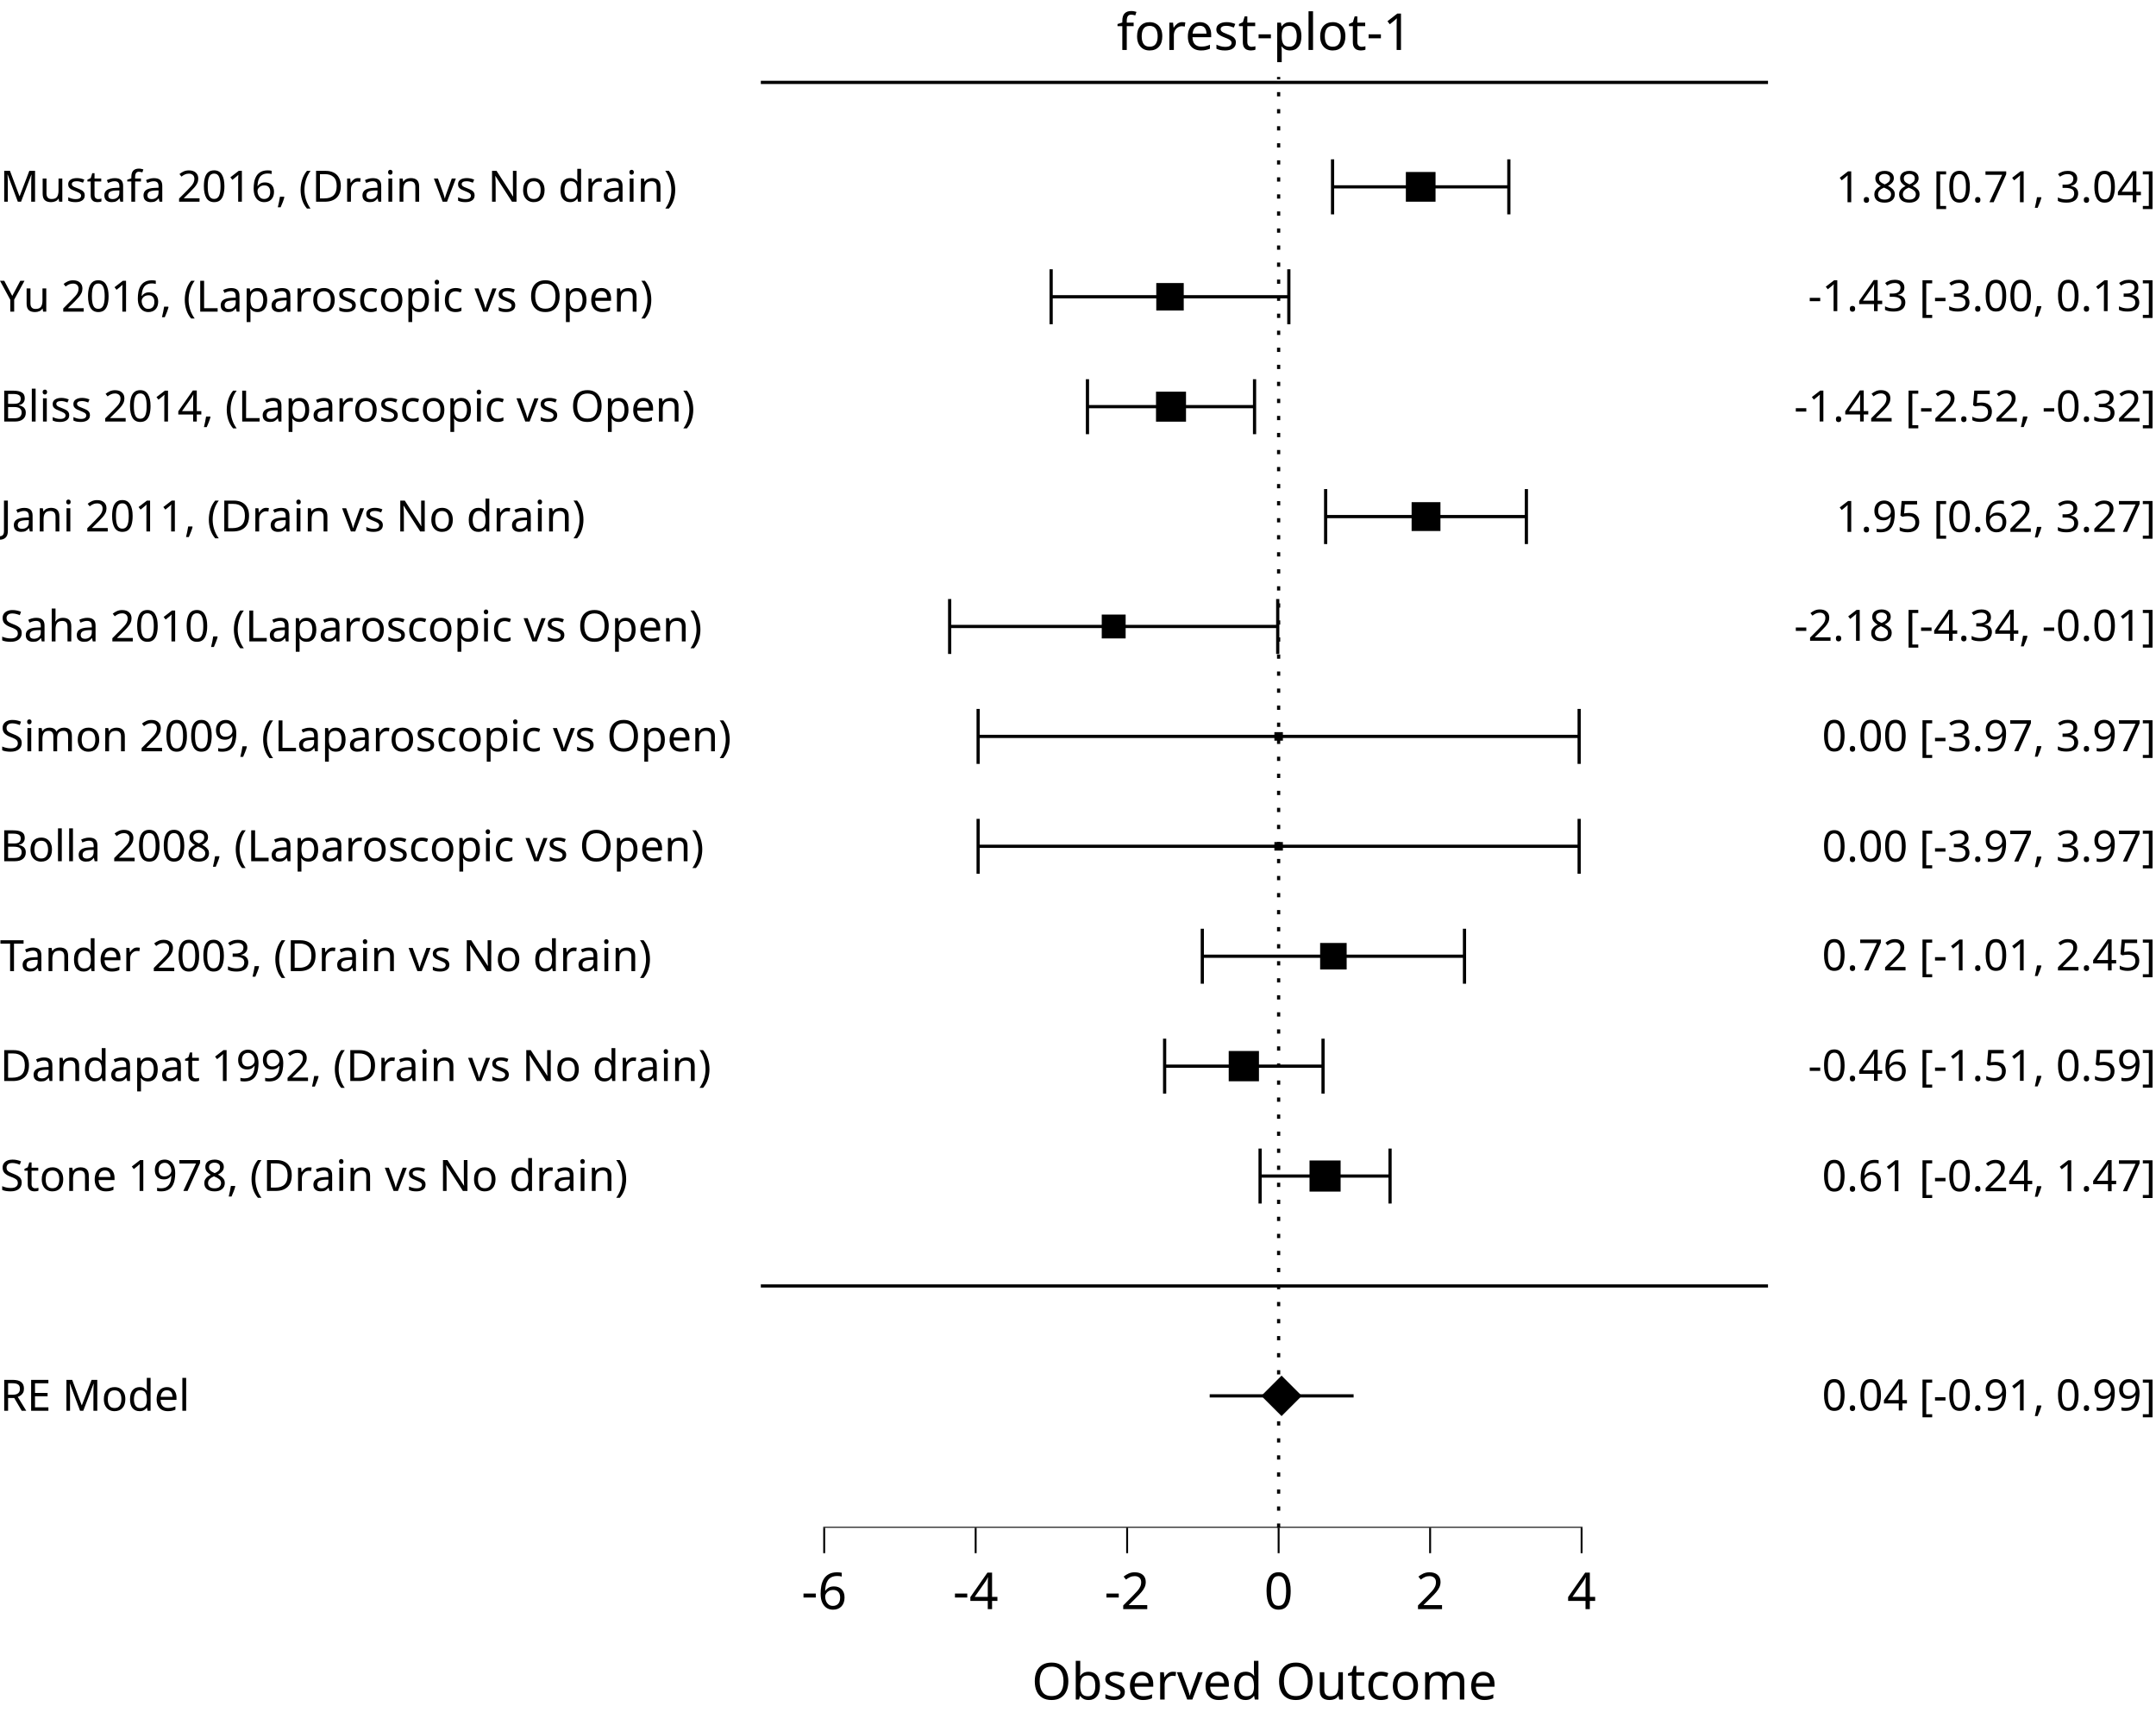
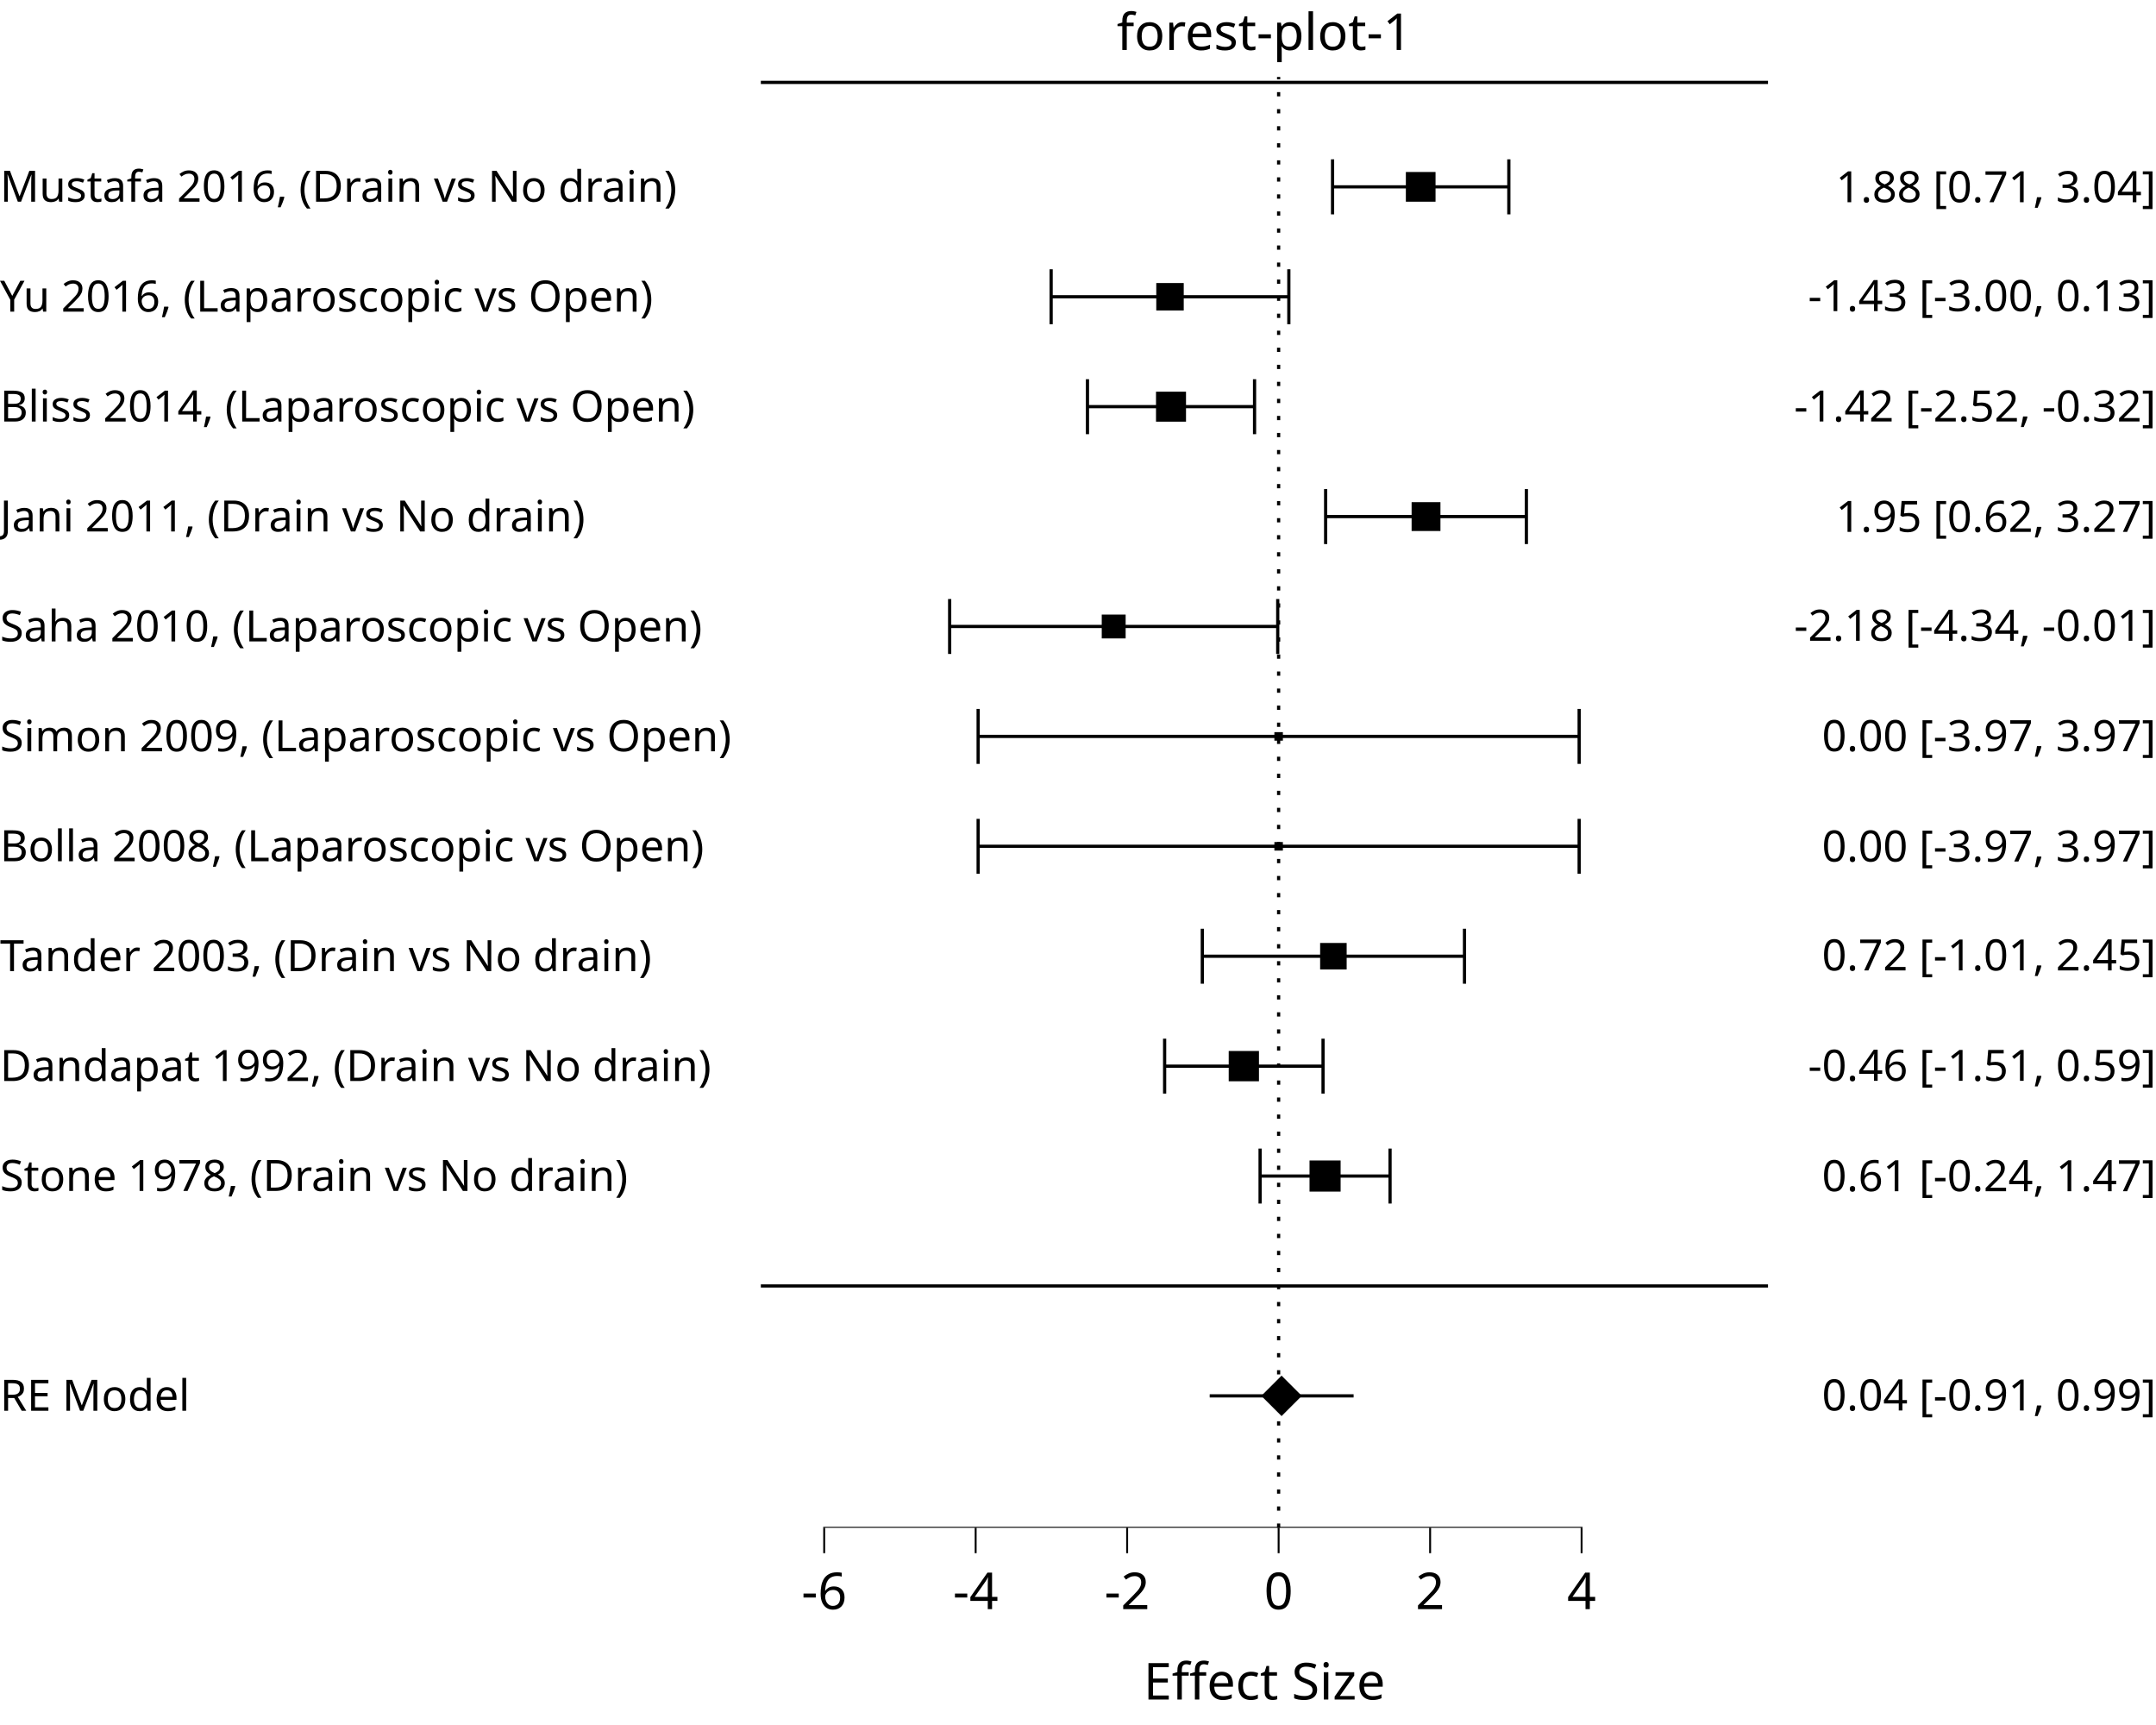
<svg xmlns="http://www.w3.org/2000/svg" class="svglite" data-engine-version="2.0" width="720.00pt" height="576.00pt" viewBox="0 0 720.00 576.00">
  <defs>
    <style type="text/css">
    .svglite line, .svglite polyline, .svglite polygon, .svglite path, .svglite rect, .svglite circle {
      fill: none;
      stroke: #000000;
      stroke-linecap: round;
      stroke-linejoin: round;
      stroke-miterlimit: 10.00;
    }
  </style>
  </defs>
  <rect width="100%" height="100%" style="stroke: none; fill: #FFFFFF;" />
  <defs>
    <clipPath id="cpMC4wMHw3MjAuMDB8MC4wMHw1NzYuMDA=">
      <rect x="0.00" y="0.00" width="720.00" height="576.00" />
    </clipPath>
  </defs>
  <g clip-path="url(#cpMC4wMHw3MjAuMDB8MC4wMHw1NzYuMDA=)">
    <rect x="0.00" y="0.00" width="720.00" height="576.00" style="stroke-width: 10.67; stroke: none;" />
  </g>
  <defs>
    <clipPath id="cpMjU0LjA4fDU5MC40MnwyNS42OXw1MTAuMTQ=">
      <rect x="254.08" y="25.69" width="336.35" height="484.45" />
    </clipPath>
  </defs>
  <g clip-path="url(#cpMjU0LjA4fDU5MC40MnwyNS42OXw1MTAuMTQ=)">
    <rect x="254.08" y="25.69" width="336.35" height="484.45" style="stroke-width: 10.67; stroke: none;" />
    <polygon points="469.49,67.35 479.40,67.35 479.40,57.43 469.49,57.43 " style="stroke-width: 0.71; stroke: none; fill: #000000;" />
    <polygon points="386.14,103.68 395.31,103.68 395.31,94.51 386.14,94.51 " style="stroke-width: 0.71; stroke: none; fill: #000000;" />
    <polygon points="386.05,140.80 396.07,140.80 396.07,130.79 386.05,130.79 " style="stroke-width: 0.71; stroke: none; fill: #000000;" />
    <polygon points="471.41,177.31 481.04,177.31 481.04,167.68 471.41,167.68 " style="stroke-width: 0.71; stroke: none; fill: #000000;" />
    <polygon points="367.93,213.18 375.91,213.18 375.91,205.21 367.93,205.21 " style="stroke-width: 0.71; stroke: none; fill: #000000;" />
    <polygon points="425.58,247.32 428.42,247.32 428.42,244.47 425.58,244.47 " style="stroke-width: 0.71; stroke: none; fill: #000000;" />
    <polygon points="425.58,284.02 428.42,284.02 428.42,281.17 425.58,281.17 " style="stroke-width: 0.71; stroke: none; fill: #000000;" />
    <polygon points="440.86,323.72 449.72,323.72 449.72,314.87 440.86,314.87 " style="stroke-width: 0.71; stroke: none; fill: #000000;" />
    <polygon points="410.33,361.05 420.43,361.05 420.43,350.94 410.33,350.94 " style="stroke-width: 0.71; stroke: none; fill: #000000;" />
    <polygon points="437.32,397.89 447.70,397.89 447.70,387.50 437.32,387.50 " style="stroke-width: 0.71; stroke: none; fill: #000000;" />
    <polygon points="421.22,466.10 427.98,459.34 434.74,466.10 427.98,472.85 " style="stroke-width: 0.71; stroke: none; fill: #000000;" />
    <polyline points="503.88,71.57 503.88,53.21 " style="stroke-width: 1.07; stroke-linecap: butt;" />
    <polyline points="503.88,62.39 445.01,62.39 " style="stroke-width: 1.07; stroke-linecap: butt;" />
    <polyline points="445.01,71.57 445.01,53.21 " style="stroke-width: 1.07; stroke-linecap: butt;" />
    <polyline points="430.41,108.27 430.41,89.92 " style="stroke-width: 1.07; stroke-linecap: butt;" />
    <polyline points="430.41,99.09 351.03,99.09 " style="stroke-width: 1.07; stroke-linecap: butt;" />
    <polyline points="351.03,108.27 351.03,89.92 " style="stroke-width: 1.07; stroke-linecap: butt;" />
    <polyline points="418.96,144.97 418.96,126.62 " style="stroke-width: 1.07; stroke-linecap: butt;" />
    <polyline points="418.96,135.79 363.16,135.79 " style="stroke-width: 1.07; stroke-linecap: butt;" />
    <polyline points="363.16,144.97 363.16,126.62 " style="stroke-width: 1.07; stroke-linecap: butt;" />
    <polyline points="509.74,181.67 509.74,163.32 " style="stroke-width: 1.07; stroke-linecap: butt;" />
    <polyline points="509.74,172.49 442.70,172.49 " style="stroke-width: 1.07; stroke-linecap: butt;" />
    <polyline points="442.70,181.67 442.70,163.32 " style="stroke-width: 1.07; stroke-linecap: butt;" />
    <polyline points="426.70,218.37 426.70,200.02 " style="stroke-width: 1.07; stroke-linecap: butt;" />
    <polyline points="426.70,209.19 317.14,209.19 " style="stroke-width: 1.07; stroke-linecap: butt;" />
    <polyline points="317.14,218.37 317.14,200.02 " style="stroke-width: 1.07; stroke-linecap: butt;" />
    <polyline points="527.36,255.07 527.36,236.72 " style="stroke-width: 1.07; stroke-linecap: butt;" />
    <polyline points="527.36,245.89 326.65,245.89 " style="stroke-width: 1.07; stroke-linecap: butt;" />
    <polyline points="326.65,255.07 326.65,236.72 " style="stroke-width: 1.07; stroke-linecap: butt;" />
    <polyline points="527.36,291.77 527.36,273.42 " style="stroke-width: 1.07; stroke-linecap: butt;" />
    <polyline points="527.36,282.59 326.65,282.59 " style="stroke-width: 1.07; stroke-linecap: butt;" />
    <polyline points="326.65,291.77 326.65,273.42 " style="stroke-width: 1.07; stroke-linecap: butt;" />
    <polyline points="489.07,328.47 489.07,310.12 " style="stroke-width: 1.07; stroke-linecap: butt;" />
    <polyline points="489.07,319.30 401.51,319.30 " style="stroke-width: 1.07; stroke-linecap: butt;" />
    <polyline points="401.51,328.47 401.51,310.12 " style="stroke-width: 1.07; stroke-linecap: butt;" />
    <polyline points="441.83,365.17 441.83,346.82 " style="stroke-width: 1.07; stroke-linecap: butt;" />
    <polyline points="441.83,356.00 388.93,356.00 " style="stroke-width: 1.07; stroke-linecap: butt;" />
    <polyline points="388.93,365.17 388.93,346.82 " style="stroke-width: 1.07; stroke-linecap: butt;" />
    <polyline points="464.21,401.87 464.21,383.52 " style="stroke-width: 1.07; stroke-linecap: butt;" />
    <polyline points="464.21,392.70 420.81,392.70 " style="stroke-width: 1.07; stroke-linecap: butt;" />
    <polyline points="420.81,401.87 420.81,383.52 " style="stroke-width: 1.07; stroke-linecap: butt;" />
    <polyline points="452.04,466.10 403.98,466.10 " style="stroke-width: 1.07; stroke-linecap: butt;" />
    <line x1="427.00" y1="510.14" x2="427.00" y2="25.69" style="stroke-width: 1.07; stroke-dasharray: 1.42,4.27; stroke-linecap: butt;" />
    <line x1="-671.61" y1="27.52" x2="1430.55" y2="27.52" style="stroke-width: 1.07; stroke-linecap: butt;" />
    <line x1="-671.61" y1="429.40" x2="1430.55" y2="429.40" style="stroke-width: 1.07; stroke-linecap: butt;" />
    <line x1="274.92" y1="510.14" x2="528.50" y2="510.14" style="stroke-width: 0.64; stroke-linecap: butt;" />
    <rect x="254.08" y="25.69" width="336.35" height="484.45" style="stroke-width: 0.00; stroke: none;" />
  </g>
  <g clip-path="url(#cpMC4wMHw3MjAuMDB8MC4wMHw1NzYuMDA=)">
    <polyline points="254.08,510.14 254.08,25.69 " style="stroke-width: 0.00; stroke: none; stroke-linecap: butt;" />
    <text x="-0" y="67.36" style="font-size: 14.45px; font-family: sans;" textLength="216.87px" lengthAdjust="spacingAndGlyphs">Mustafa 2016, (Drain vs No drain)</text>
    <text x="-0" y="104.06" style="font-size: 14.45px; font-family: sans;" textLength="215.31px" lengthAdjust="spacingAndGlyphs">Yu 2016, (Laparoscopic vs Open)</text>
    <text x="-0" y="140.76" style="font-size: 14.45px; font-family: sans;" textLength="228.15px" lengthAdjust="spacingAndGlyphs">Bliss 2014, (Laparoscopic vs Open)</text>
    <text x="-0" y="177.46" style="font-size: 14.45px; font-family: sans;" textLength="191.97px" lengthAdjust="spacingAndGlyphs">Jani 2011, (Drain vs No drain)</text>
    <text x="-0" y="214.17" style="font-size: 14.45px; font-family: sans;" textLength="231.38px" lengthAdjust="spacingAndGlyphs">Saha 2010, (Laparoscopic vs Open)</text>
    <text x="-0" y="250.87" style="font-size: 14.45px; font-family: sans;" textLength="238.60px" lengthAdjust="spacingAndGlyphs">Simon 2009, (Laparoscopic vs Open)</text>
    <text x="-0" y="287.57" style="font-size: 14.45px; font-family: sans;" textLength="229.76px" lengthAdjust="spacingAndGlyphs">Bolla 2008, (Laparoscopic vs Open)</text>
    <text x="-0" y="324.27" style="font-size: 14.45px; font-family: sans;" textLength="211.24px" lengthAdjust="spacingAndGlyphs">Tander 2003, (Drain vs No drain)</text>
    <text x="-0" y="360.97" style="font-size: 14.45px; font-family: sans;" textLength="228.13px" lengthAdjust="spacingAndGlyphs">Dandapat 1992, (Drain vs No drain)</text>
    <text x="-0" y="397.67" style="font-size: 14.45px; font-family: sans;" textLength="203.22px" lengthAdjust="spacingAndGlyphs">Stone 1978, (Drain vs No drain)</text>
    <text x="-0" y="471.07" style="font-size: 14.45px; font-family: sans;" textLength="63.46px" lengthAdjust="spacingAndGlyphs">RE Model</text>
    <polyline points="590.42,510.14 590.42,25.69 " style="stroke-width: 0.00; stroke: none; stroke-linecap: butt;" />
    <text x="720.00" y="67.52" text-anchor="end" style="font-size: 14.45px; font-family: sans;" textLength="104.45px" lengthAdjust="spacingAndGlyphs">1.88 [0.71, 3.04]</text>
    <text x="720.00" y="103.89" text-anchor="end" style="font-size: 14.45px; font-family: sans;" textLength="114.07px" lengthAdjust="spacingAndGlyphs">-1.43 [-3.00, 0.13]</text>
    <text x="720.00" y="140.74" text-anchor="end" style="font-size: 14.45px; font-family: sans;" textLength="118.88px" lengthAdjust="spacingAndGlyphs">-1.42 [-2.52, -0.32]</text>
    <text x="720.00" y="177.60" text-anchor="end" style="font-size: 14.45px; font-family: sans;" textLength="104.45px" lengthAdjust="spacingAndGlyphs">1.95 [0.62, 3.27]</text>
    <text x="720.00" y="213.97" text-anchor="end" style="font-size: 14.45px; font-family: sans;" textLength="118.88px" lengthAdjust="spacingAndGlyphs">-2.18 [-4.34, -0.01]</text>
    <text x="720.00" y="250.82" text-anchor="end" style="font-size: 14.45px; font-family: sans;" textLength="109.26px" lengthAdjust="spacingAndGlyphs">0.00 [-3.97, 3.97]</text>
    <text x="720.00" y="287.68" text-anchor="end" style="font-size: 14.45px; font-family: sans;" textLength="109.26px" lengthAdjust="spacingAndGlyphs">0.00 [-3.97, 3.97]</text>
    <text x="720.00" y="324.05" text-anchor="end" style="font-size: 14.45px; font-family: sans;" textLength="109.26px" lengthAdjust="spacingAndGlyphs">0.72 [-1.01, 2.45]</text>
    <text x="720.00" y="360.90" text-anchor="end" style="font-size: 14.45px; font-family: sans;" textLength="114.07px" lengthAdjust="spacingAndGlyphs">-0.46 [-1.51, 0.59]</text>
    <text x="720.00" y="397.76" text-anchor="end" style="font-size: 14.45px; font-family: sans;" textLength="109.26px" lengthAdjust="spacingAndGlyphs">0.61 [-0.24, 1.47]</text>
    <text x="720.00" y="470.98" text-anchor="end" style="font-size: 14.45px; font-family: sans;" textLength="109.26px" lengthAdjust="spacingAndGlyphs">0.04 [-0.91, 0.99]</text>
    <polyline points="254.08,510.14 590.42,510.14 " style="stroke-width: 0.00; stroke: none; stroke-linecap: butt;" />
    <polyline points="275.24,518.64 275.24,510.14 " style="stroke-width: 0.64; stroke-linecap: butt;" />
    <polyline points="325.82,518.64 325.82,510.14 " style="stroke-width: 0.64; stroke-linecap: butt;" />
    <polyline points="376.41,518.64 376.41,510.14 " style="stroke-width: 0.64; stroke-linecap: butt;" />
    <polyline points="427.00,518.64 427.00,510.14 " style="stroke-width: 0.64; stroke-linecap: butt;" />
    <polyline points="477.59,518.64 477.59,510.14 " style="stroke-width: 0.64; stroke-linecap: butt;" />
    <polyline points="528.18,518.64 528.18,510.14 " style="stroke-width: 0.64; stroke-linecap: butt;" />
    <text x="275.24" y="537.32" text-anchor="middle" style="font-size: 17.00px; font-family: sans;" textLength="15.12px" lengthAdjust="spacingAndGlyphs">-6</text>
    <text x="325.82" y="537.32" text-anchor="middle" style="font-size: 17.00px; font-family: sans;" textLength="15.12px" lengthAdjust="spacingAndGlyphs">-4</text>
    <text x="376.41" y="537.32" text-anchor="middle" style="font-size: 17.00px; font-family: sans;" textLength="15.12px" lengthAdjust="spacingAndGlyphs">-2</text>
    <text x="427.00" y="537.32" text-anchor="middle" style="font-size: 17.00px; font-family: sans;" textLength="9.46px" lengthAdjust="spacingAndGlyphs">0</text>
    <text x="477.59" y="537.32" text-anchor="middle" style="font-size: 17.00px; font-family: sans;" textLength="9.46px" lengthAdjust="spacingAndGlyphs">2</text>
    <text x="528.18" y="537.32" text-anchor="middle" style="font-size: 17.00px; font-family: sans;" textLength="9.46px" lengthAdjust="spacingAndGlyphs">4</text>
-     <text x="422.25" y="567.49" text-anchor="middle" style="font-size: 17.00px; font-family: sans;" textLength="147.44px" lengthAdjust="spacingAndGlyphs">Observed Outcome</text>
+     <text x="422.25" y="567.49" text-anchor="middle" style="font-size: 17.00px; font-family: sans;" textLength="81.27px" lengthAdjust="spacingAndGlyphs">Effect Size</text>
    <text x="422.25" y="16.68" text-anchor="middle" style="font-size: 17.00px; font-family: sans;" textLength="90.71px" lengthAdjust="spacingAndGlyphs">forest-plot-1</text>
  </g>
</svg>
